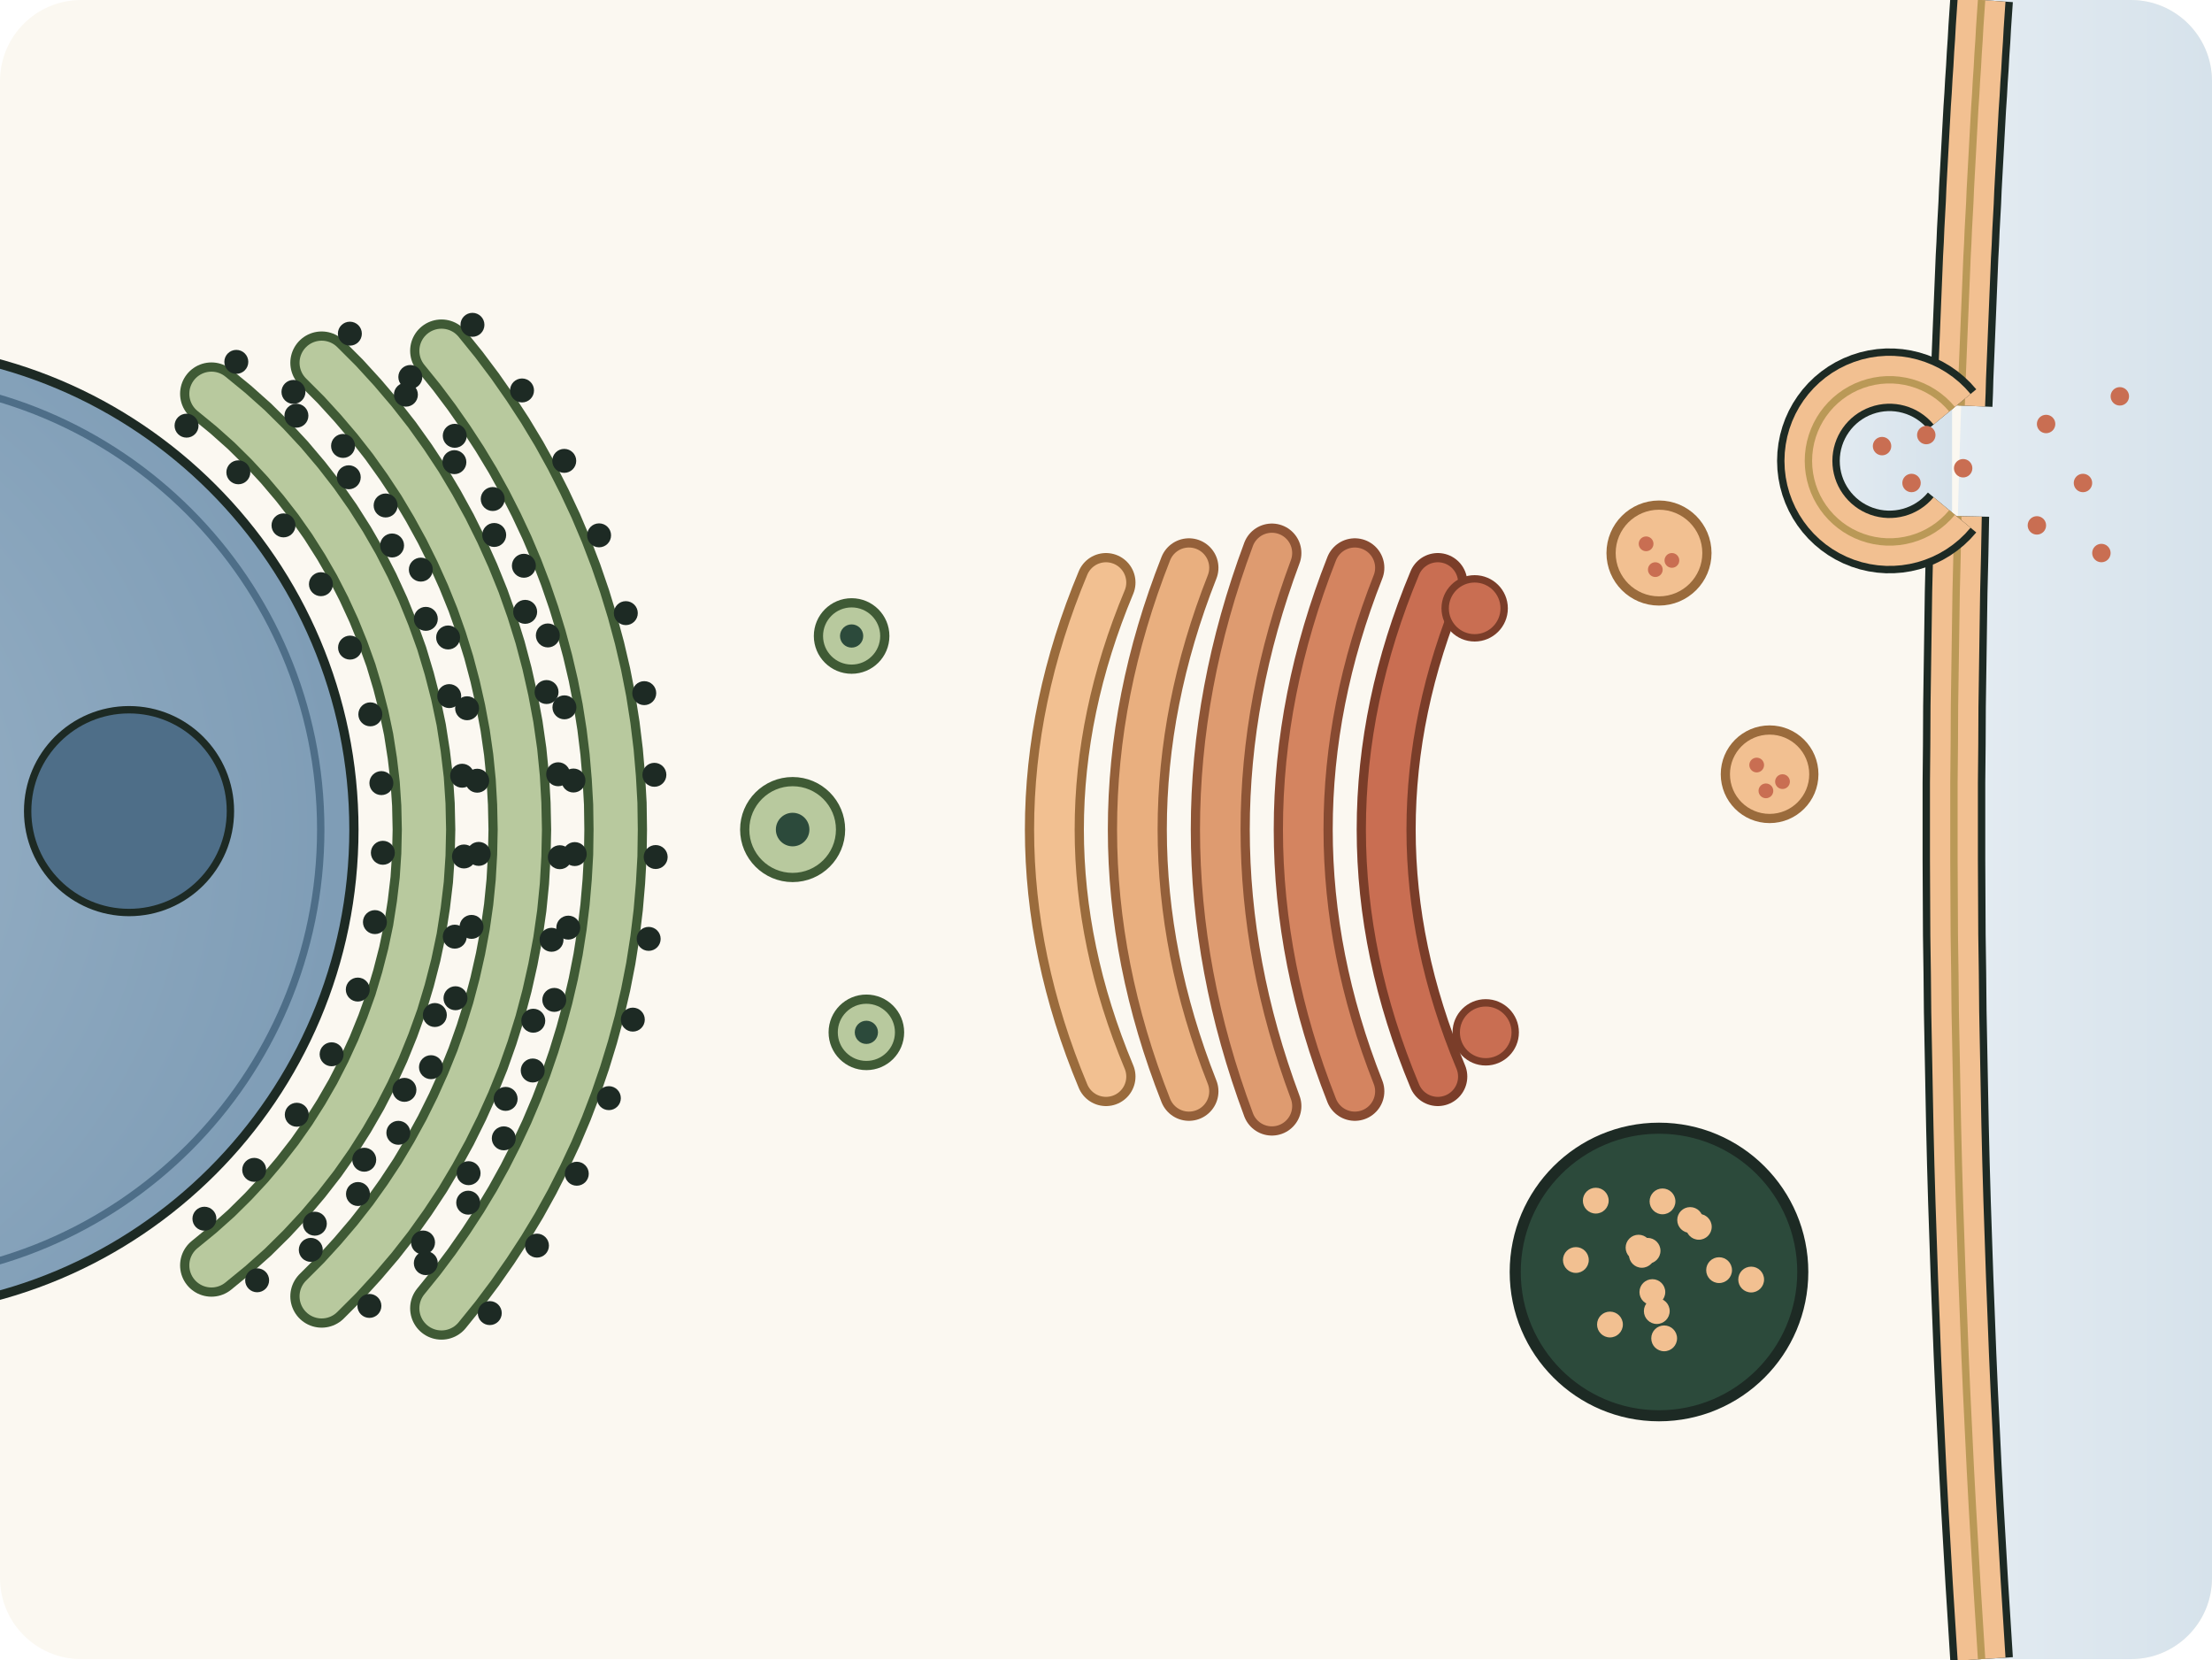
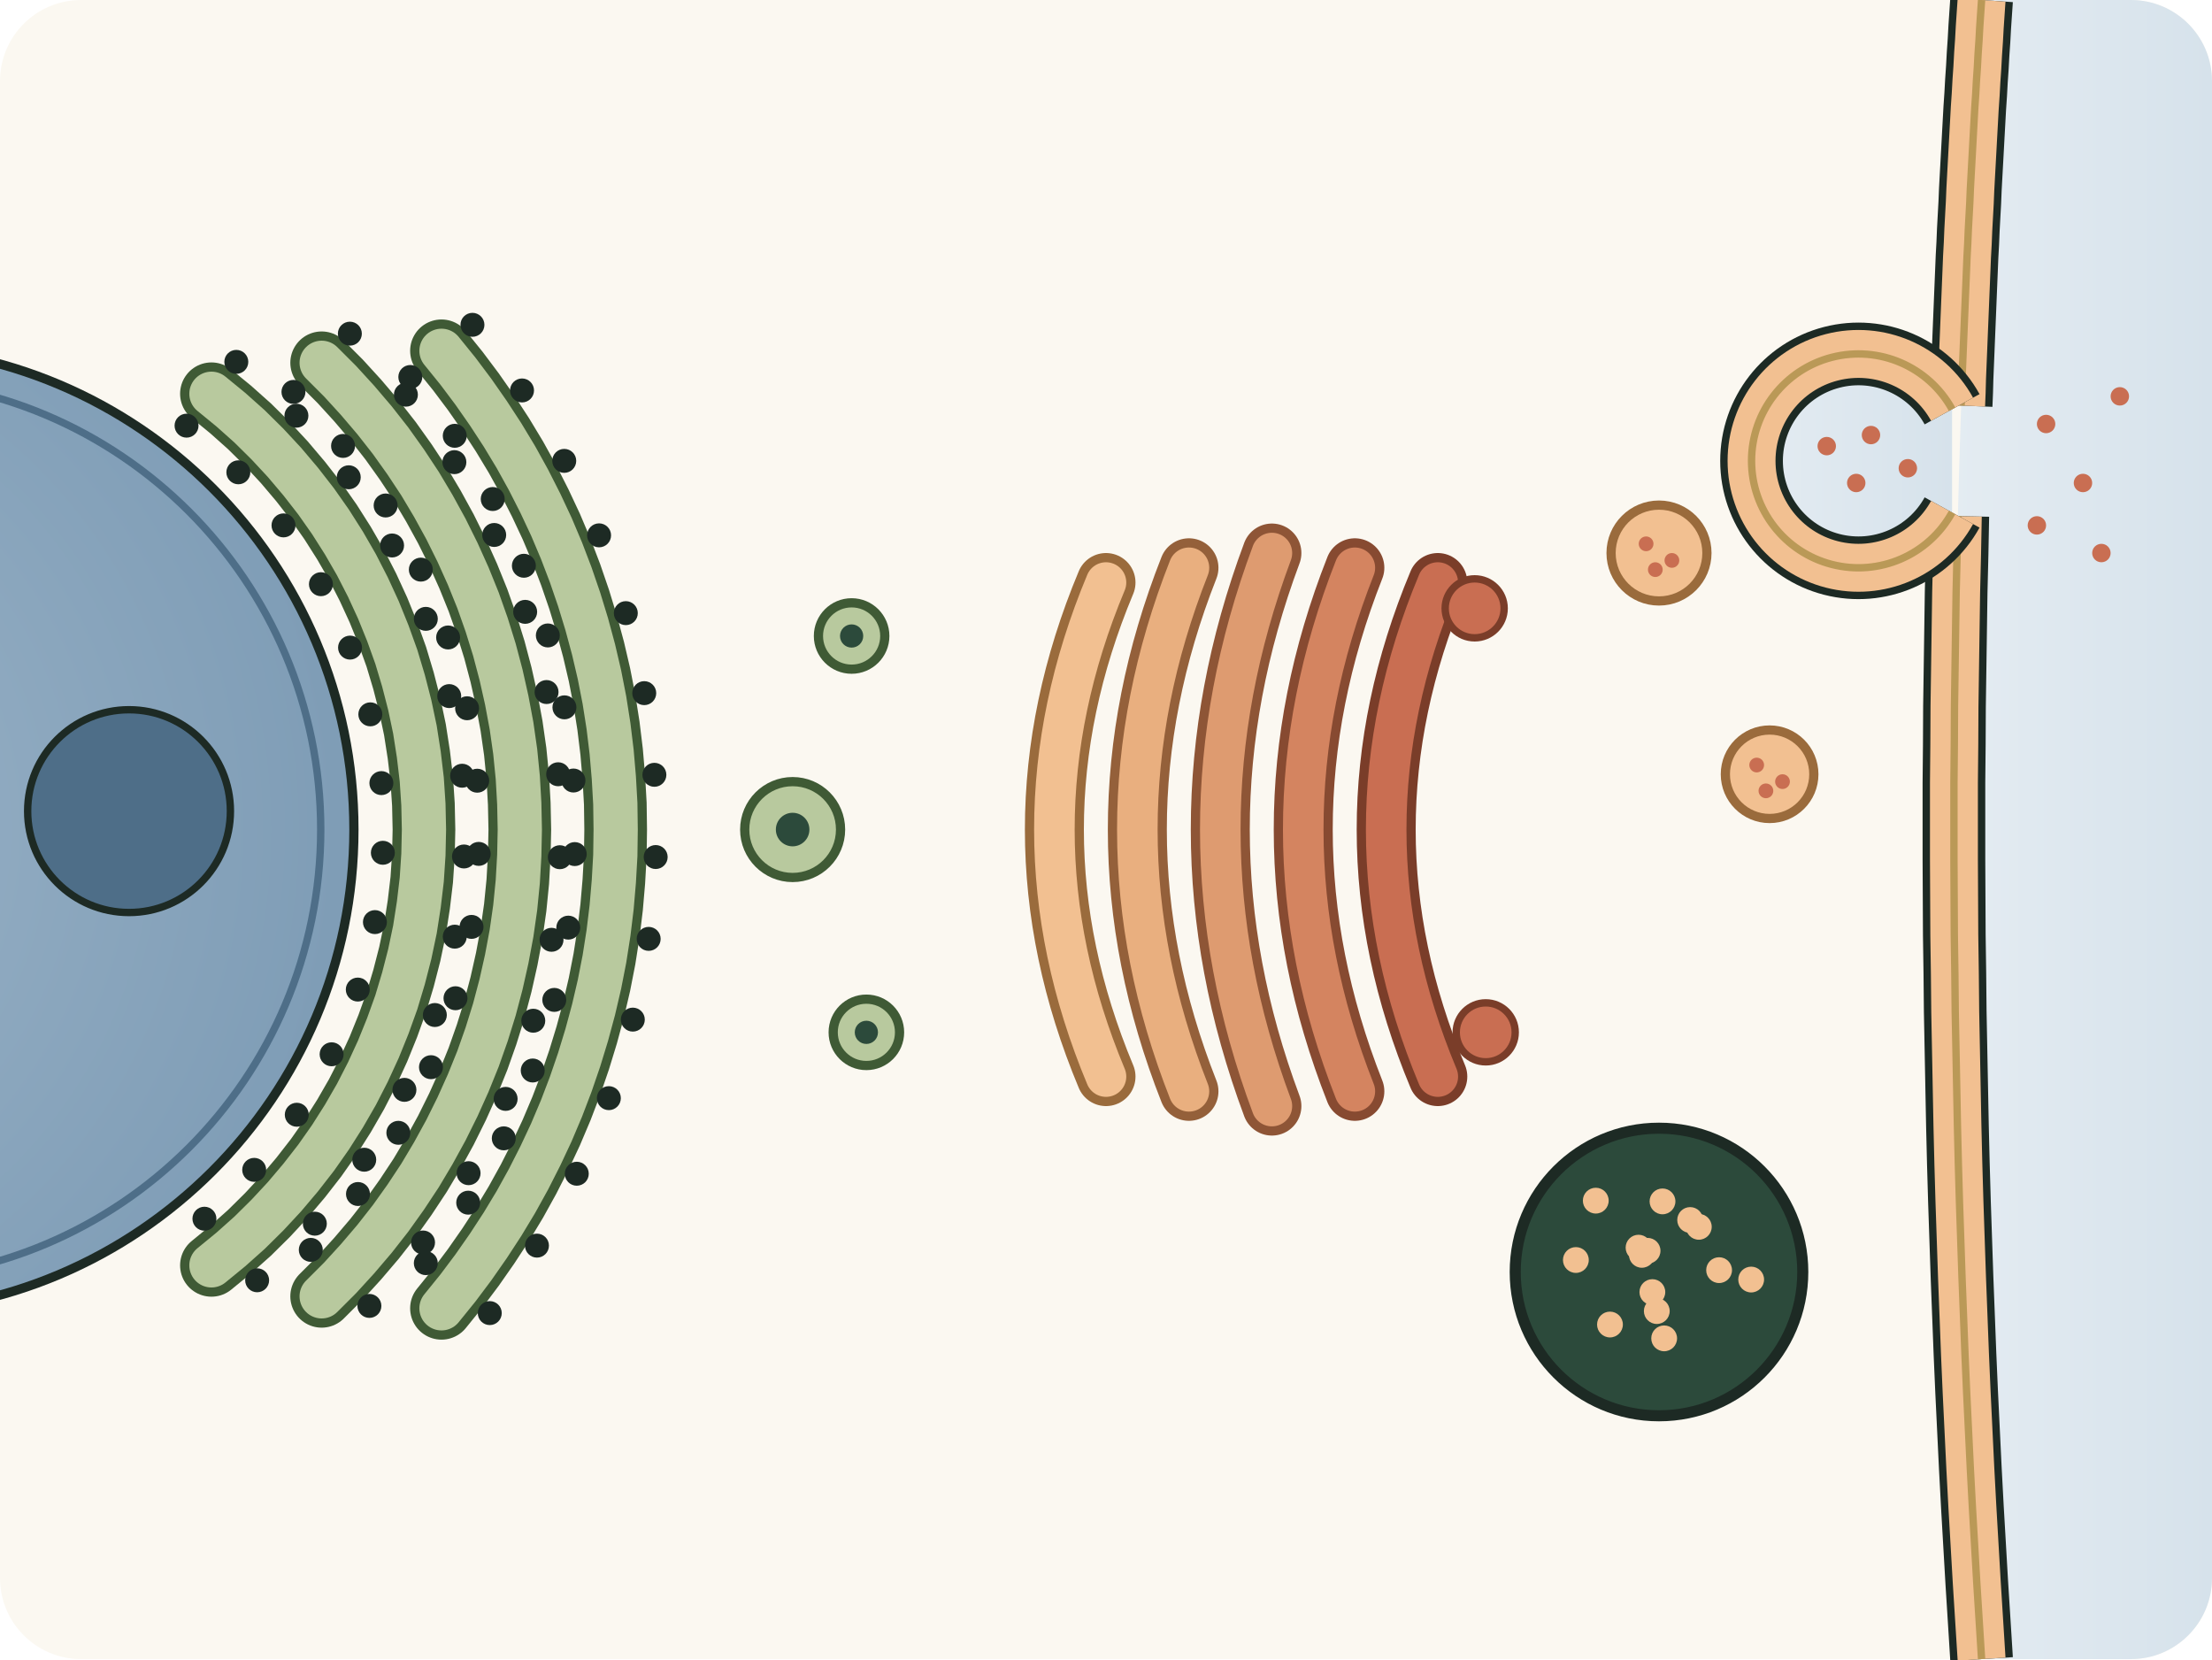
<svg xmlns="http://www.w3.org/2000/svg" viewBox="0 0 1200 900" width="1200" height="900">
  <defs>
    <radialGradient id="nuc" cx="0.3" cy="0.5" r="0.8">
      <stop offset="0" stop-color="#9DB5C9" />
      <stop offset="1" stop-color="#7A99B3" />
    </radialGradient>
    <linearGradient id="out" x1="0" x2="1">
      <stop offset="0" stop-color="#E4ECF2" />
      <stop offset="1" stop-color="#D6E2EB" />
    </linearGradient>
  </defs>
  <rect width="1200" height="900" rx="44" fill="#FBF8F1" />
  <path d="M1075 0 H1156 A44 44 0 0 1 1200 44 V856 A44 44 0 0 1 1156 900 H1075 Q1045 450 1075 0 Z" fill="url(#out)" />
  <path d="M1075.0 0.0 L1074.5 7.3 L1074.0 14.7 L1073.6 22.0 L1073.1 29.3 L1072.7 36.7 L1072.2 44.0 L1071.8 51.3 L1071.3 58.7 L1070.9 66.0 L1070.5 73.3 L1070.1 80.7 L1069.7 88.0 L1069.3 95.3 L1068.9 102.7 L1068.6 110.0 L1068.2 117.3 L1067.8 124.7 L1067.5 132.0 L1067.1 139.3 L1066.8 146.7 L1066.5 154.0 L1066.2 161.3 L1065.9 168.7 L1065.6 176.0 L1065.3 183.3 L1065.0 190.7 L1064.7 198.0 L1064.4 205.3 L1064.2 212.7 L1063.9 220.0" fill="none" stroke="#1D2A24" stroke-width="34" stroke-linecap="butt" />
  <path d="M1075.0 0.0 L1074.5 7.3 L1074.0 14.7 L1073.6 22.0 L1073.1 29.3 L1072.7 36.7 L1072.2 44.0 L1071.8 51.3 L1071.3 58.7 L1070.9 66.0 L1070.5 73.3 L1070.1 80.7 L1069.7 88.0 L1069.3 95.3 L1068.9 102.7 L1068.6 110.0 L1068.2 117.3 L1067.8 124.7 L1067.5 132.0 L1067.1 139.3 L1066.8 146.7 L1066.5 154.0 L1066.2 161.3 L1065.9 168.7 L1065.6 176.0 L1065.3 183.3 L1065.0 190.7 L1064.7 198.0 L1064.4 205.3 L1064.2 212.7 L1063.9 220.0" fill="none" stroke="#F2C091" stroke-width="26" stroke-linecap="butt" />
  <path d="M1075.0 0.0 L1074.5 7.3 L1074.0 14.7 L1073.6 22.0 L1073.1 29.3 L1072.7 36.7 L1072.2 44.0 L1071.8 51.3 L1071.3 58.7 L1070.9 66.0 L1070.5 73.3 L1070.1 80.7 L1069.7 88.0 L1069.3 95.3 L1068.9 102.7 L1068.6 110.0 L1068.2 117.3 L1067.8 124.7 L1067.5 132.0 L1067.1 139.3 L1066.8 146.7 L1066.5 154.0 L1066.2 161.3 L1065.9 168.7 L1065.6 176.0 L1065.3 183.3 L1065.0 190.7 L1064.7 198.0 L1064.4 205.3 L1064.2 212.7 L1063.9 220.0" fill="none" stroke="#BA9957" stroke-width="4" />
  <path d="M1062.1 280.0 L1061.7 300.7 L1061.2 321.3 L1060.9 342.0 L1060.6 362.7 L1060.3 383.3 L1060.2 404.0 L1060.0 424.7 L1060.0 445.3 L1060.0 466.0 L1060.1 486.7 L1060.2 507.3 L1060.5 528.0 L1060.7 548.7 L1061.1 569.3 L1061.5 590.0 L1061.9 610.7 L1062.4 631.3 L1063.0 652.0 L1063.7 672.7 L1064.4 693.3 L1065.2 714.0 L1066.0 734.7 L1066.9 755.3 L1067.9 776.0 L1068.9 796.7 L1070.0 817.3 L1071.2 838.0 L1072.4 858.7 L1073.7 879.3 L1075.0 900.0" fill="none" stroke="#1D2A24" stroke-width="34" stroke-linecap="butt" />
  <path d="M1062.1 280.0 L1061.7 300.7 L1061.2 321.3 L1060.9 342.0 L1060.6 362.7 L1060.3 383.3 L1060.2 404.0 L1060.0 424.7 L1060.0 445.3 L1060.0 466.0 L1060.1 486.7 L1060.2 507.3 L1060.5 528.0 L1060.7 548.7 L1061.1 569.3 L1061.5 590.0 L1061.9 610.7 L1062.4 631.3 L1063.0 652.0 L1063.7 672.7 L1064.4 693.3 L1065.2 714.0 L1066.0 734.7 L1066.9 755.3 L1067.9 776.0 L1068.9 796.7 L1070.0 817.3 L1071.2 838.0 L1072.4 858.7 L1073.7 879.3 L1075.0 900.0" fill="none" stroke="#F2C091" stroke-width="26" stroke-linecap="butt" />
  <path d="M1062.1 280.0 L1061.7 300.7 L1061.2 321.3 L1060.9 342.0 L1060.6 362.7 L1060.3 383.3 L1060.2 404.0 L1060.0 424.7 L1060.0 445.3 L1060.0 466.0 L1060.1 486.7 L1060.2 507.3 L1060.5 528.0 L1060.7 548.7 L1061.1 569.3 L1061.5 590.0 L1061.9 610.7 L1062.4 631.3 L1063.0 652.0 L1063.7 672.7 L1064.4 693.3 L1065.2 714.0 L1066.0 734.7 L1066.9 755.3 L1067.9 776.0 L1068.9 796.7 L1070.0 817.3 L1071.2 838.0 L1072.4 858.7 L1073.7 879.3 L1075.0 900.0" fill="none" stroke="#BA9957" stroke-width="4" />
-   <path d="M1059.0 222 A44 44 0 1 0 1059.0 278" fill="url(#out)" stroke="#1D2A24" stroke-width="34" />
-   <path d="M1059.0 222 A44 44 0 1 0 1059.0 278" fill="none" stroke="#F2C091" stroke-width="26" />
-   <path d="M1059.0 222 A44 44 0 1 0 1059.0 278" fill="none" stroke="#BA9957" stroke-width="4" />
-   <circle cx="1021.0" cy="242" r="5" fill="#C96E52" />
-   <circle cx="1037.0" cy="262" r="5" fill="#C96E52" />
-   <circle cx="1045.0" cy="236" r="5" fill="#C96E52" />
-   <circle cx="1065.0" cy="254" r="5" fill="#C96E52" />
+   <path d="M1059.0 222 A58 58 0 1 0 1059.0 278" fill="url(#out)" stroke="#1D2A24" stroke-width="34" />
+   <path d="M1059.0 222 A58 58 0 1 0 1059.0 278" fill="none" stroke="#F2C091" stroke-width="26" />
+   <path d="M1059.0 222 A58 58 0 1 0 1059.0 278" fill="none" stroke="#BA9957" stroke-width="4" />
+   <circle cx="991.0" cy="242" r="5" fill="#C96E52" />
+   <circle cx="1007.0" cy="262" r="5" fill="#C96E52" />
+   <circle cx="1015.0" cy="236" r="5" fill="#C96E52" />
+   <circle cx="1035.0" cy="254" r="5" fill="#C96E52" />
  <circle cx="-70" cy="450" r="262" fill="url(#nuc)" stroke="#1D2A24" stroke-width="5" />
  <circle cx="-70" cy="450" r="244" fill="none" stroke="#4E6E88" stroke-width="4" />
  <circle cx="70" cy="440" r="55" fill="#4E6E88" stroke="#1D2A24" stroke-width="4" />
  <path d="M114.7 213.6 L125.2 222.2 L135.4 231.3 L145.1 240.9 L154.3 250.8 L163.1 261.2 L171.5 272.0 L179.3 283.1 L186.6 294.6 L193.4 306.4 L199.6 318.5 L205.3 330.9 L210.4 343.5 L215.0 356.3 L218.9 369.3 L222.3 382.5 L225.1 395.8 L227.2 409.3 L228.8 422.8 L229.7 436.4 L230.0 450.0 L229.7 463.6 L228.8 477.2 L227.2 490.7 L225.1 504.2 L222.3 517.5 L218.9 530.7 L215.0 543.7 L210.4 556.5 L205.3 569.1 L199.6 581.5 L193.4 593.6 L186.6 605.4 L179.3 616.9 L171.5 628.0 L163.1 638.8 L154.3 649.2 L145.1 659.1 L135.4 668.7 L125.2 677.8 L114.7 686.4" fill="none" stroke="#3F5A35" stroke-width="34" stroke-linecap="round" />
  <path d="M114.7 213.6 L125.2 222.2 L135.4 231.3 L145.1 240.9 L154.3 250.8 L163.1 261.2 L171.5 272.0 L179.3 283.1 L186.6 294.6 L193.4 306.4 L199.6 318.5 L205.3 330.9 L210.4 343.5 L215.0 356.3 L218.9 369.3 L222.3 382.5 L225.1 395.8 L227.2 409.3 L228.8 422.8 L229.7 436.4 L230.0 450.0 L229.7 463.6 L228.8 477.2 L227.2 490.7 L225.1 504.2 L222.3 517.5 L218.9 530.7 L215.0 543.7 L210.4 556.5 L205.3 569.1 L199.6 581.5 L193.4 593.6 L186.6 605.4 L179.3 616.9 L171.5 628.0 L163.1 638.8 L154.3 649.2 L145.1 659.1 L135.4 668.7 L125.2 677.8 L114.7 686.4" fill="none" stroke="#B8C99E" stroke-width="24" stroke-linecap="round" />
  <circle cx="101.2" cy="230.9" r="6.5" fill="#1D2A24" />
  <circle cx="128.2" cy="196.3" r="6.5" fill="#1D2A24" />
  <circle cx="129.3" cy="256.2" r="6.5" fill="#1D2A24" />
  <circle cx="160.8" cy="225.5" r="6.5" fill="#1D2A24" />
  <circle cx="153.8" cy="285.0" r="6.5" fill="#1D2A24" />
  <circle cx="189.2" cy="258.9" r="6.5" fill="#1D2A24" />
  <circle cx="174.1" cy="316.9" r="6.5" fill="#1D2A24" />
  <circle cx="212.7" cy="295.9" r="6.5" fill="#1D2A24" />
  <circle cx="189.9" cy="351.3" r="6.5" fill="#1D2A24" />
  <circle cx="231.0" cy="335.7" r="6.5" fill="#1D2A24" />
  <circle cx="200.9" cy="387.5" r="6.5" fill="#1D2A24" />
  <circle cx="243.7" cy="377.6" r="6.5" fill="#1D2A24" />
  <circle cx="206.9" cy="424.8" r="6.5" fill="#1D2A24" />
  <circle cx="250.7" cy="420.8" r="6.5" fill="#1D2A24" />
  <circle cx="207.7" cy="462.6" r="6.5" fill="#1D2A24" />
  <circle cx="251.7" cy="464.6" r="6.5" fill="#1D2A24" />
  <circle cx="203.4" cy="500.2" r="6.5" fill="#1D2A24" />
  <circle cx="246.7" cy="508.1" r="6.5" fill="#1D2A24" />
  <circle cx="194.1" cy="536.8" r="6.5" fill="#1D2A24" />
  <circle cx="235.9" cy="550.6" r="6.5" fill="#1D2A24" />
  <circle cx="179.9" cy="571.9" r="6.5" fill="#1D2A24" />
  <circle cx="219.4" cy="591.2" r="6.5" fill="#1D2A24" />
  <circle cx="161.0" cy="604.7" r="6.5" fill="#1D2A24" />
  <circle cx="197.6" cy="629.1" r="6.5" fill="#1D2A24" />
  <circle cx="137.9" cy="634.6" r="6.5" fill="#1D2A24" />
  <circle cx="170.8" cy="663.8" r="6.5" fill="#1D2A24" />
  <circle cx="110.9" cy="661.1" r="6.5" fill="#1D2A24" />
  <circle cx="139.5" cy="694.5" r="6.5" fill="#1D2A24" />
  <path d="M174.5 196.8 L184.5 206.8 L194.0 217.2 L203.2 228.0 L211.9 239.1 L220.1 250.6 L227.9 262.4 L235.1 274.5 L241.9 286.9 L248.2 299.6 L254.0 312.5 L259.3 325.6 L264.0 338.9 L268.2 352.4 L271.8 366.0 L274.9 379.8 L277.5 393.7 L279.5 407.7 L280.9 421.8 L281.7 435.9 L282.0 450.0 L281.7 464.1 L280.9 478.2 L279.5 492.3 L277.5 506.3 L274.9 520.2 L271.8 534.0 L268.2 547.6 L264.0 561.1 L259.3 574.4 L254.0 587.5 L248.2 600.4 L241.9 613.1 L235.1 625.5 L227.9 637.6 L220.1 649.4 L211.9 660.9 L203.2 672.0 L194.0 682.8 L184.5 693.2 L174.5 703.2" fill="none" stroke="#3F5A35" stroke-width="34" stroke-linecap="round" />
  <path d="M174.5 196.8 L184.5 206.8 L194.0 217.2 L203.2 228.0 L211.9 239.1 L220.1 250.6 L227.9 262.4 L235.1 274.5 L241.9 286.9 L248.2 299.6 L254.0 312.5 L259.3 325.6 L264.0 338.9 L268.2 352.4 L271.8 366.0 L274.9 379.8 L277.5 393.7 L279.5 407.7 L280.9 421.8 L281.7 435.9 L282.0 450.0 L281.7 464.1 L280.9 478.2 L279.5 492.3 L277.5 506.3 L274.9 520.2 L271.8 534.0 L268.2 547.6 L264.0 561.1 L259.3 574.4 L254.0 587.5 L248.2 600.4 L241.9 613.1 L235.1 625.5 L227.9 637.6 L220.1 649.4 L211.9 660.9 L203.2 672.0 L194.0 682.8 L184.5 693.2 L174.5 703.2" fill="none" stroke="#B8C99E" stroke-width="24" stroke-linecap="round" />
  <circle cx="159.2" cy="212.6" r="6.5" fill="#1D2A24" />
  <circle cx="189.8" cy="181.0" r="6.5" fill="#1D2A24" />
  <circle cx="186.1" cy="241.9" r="6.5" fill="#1D2A24" />
  <circle cx="220.2" cy="214.1" r="6.5" fill="#1D2A24" />
  <circle cx="209.2" cy="274.2" r="6.5" fill="#1D2A24" />
  <circle cx="246.5" cy="250.7" r="6.5" fill="#1D2A24" />
  <circle cx="228.3" cy="309.0" r="6.5" fill="#1D2A24" />
  <circle cx="268.1" cy="290.2" r="6.5" fill="#1D2A24" />
  <circle cx="243.1" cy="345.8" r="6.5" fill="#1D2A24" />
  <circle cx="284.9" cy="331.9" r="6.5" fill="#1D2A24" />
  <circle cx="253.4" cy="384.2" r="6.5" fill="#1D2A24" />
  <circle cx="296.5" cy="375.4" r="6.5" fill="#1D2A24" />
  <circle cx="258.9" cy="423.5" r="6.5" fill="#1D2A24" />
  <circle cx="302.8" cy="420.0" r="6.5" fill="#1D2A24" />
  <circle cx="259.7" cy="463.2" r="6.5" fill="#1D2A24" />
  <circle cx="303.7" cy="465.0" r="6.5" fill="#1D2A24" />
  <circle cx="255.8" cy="502.8" r="6.5" fill="#1D2A24" />
  <circle cx="299.2" cy="509.8" r="6.5" fill="#1D2A24" />
  <circle cx="247.1" cy="541.5" r="6.5" fill="#1D2A24" />
  <circle cx="289.3" cy="553.7" r="6.5" fill="#1D2A24" />
  <circle cx="233.8" cy="578.9" r="6.5" fill="#1D2A24" />
  <circle cx="274.3" cy="596.1" r="6.5" fill="#1D2A24" />
  <circle cx="216.1" cy="614.5" r="6.5" fill="#1D2A24" />
  <circle cx="254.2" cy="636.4" r="6.5" fill="#1D2A24" />
  <circle cx="194.2" cy="647.7" r="6.5" fill="#1D2A24" />
  <circle cx="229.5" cy="674.0" r="6.5" fill="#1D2A24" />
  <circle cx="168.6" cy="678.0" r="6.5" fill="#1D2A24" />
  <circle cx="200.4" cy="708.4" r="6.5" fill="#1D2A24" />
  <path d="M239.5 190.3 L248.4 201.3 L256.8 212.5 L264.9 224.1 L272.6 235.9 L279.9 248.0 L286.7 260.3 L293.1 272.9 L299.1 285.7 L304.6 298.7 L309.6 311.8 L314.2 325.2 L318.3 338.6 L322.0 352.3 L325.2 366.0 L327.9 379.8 L330.1 393.8 L331.8 407.8 L333.0 421.8 L333.8 435.9 L334.0 450.0 L333.8 464.1 L333.0 478.2 L331.8 492.2 L330.1 506.2 L327.9 520.2 L325.2 534.0 L322.0 547.7 L318.3 561.4 L314.2 574.8 L309.6 588.2 L304.6 601.3 L299.1 614.3 L293.1 627.1 L286.7 639.7 L279.9 652.0 L272.6 664.1 L264.9 675.9 L256.8 687.5 L248.4 698.7 L239.5 709.7" fill="none" stroke="#3F5A35" stroke-width="34" stroke-linecap="round" />
  <path d="M239.5 190.3 L248.4 201.3 L256.8 212.5 L264.9 224.1 L272.6 235.9 L279.9 248.0 L286.7 260.3 L293.1 272.9 L299.1 285.7 L304.6 298.7 L309.6 311.8 L314.2 325.2 L318.3 338.6 L322.0 352.3 L325.2 366.0 L327.9 379.8 L330.1 393.8 L331.8 407.8 L333.0 421.8 L333.8 435.9 L334.0 450.0 L333.8 464.1 L333.0 478.2 L331.8 492.2 L330.1 506.2 L327.9 520.2 L325.2 534.0 L322.0 547.7 L318.3 561.4 L314.2 574.8 L309.6 588.2 L304.6 601.3 L299.1 614.3 L293.1 627.1 L286.7 639.7 L279.9 652.0 L272.6 664.1 L264.9 675.9 L256.8 687.5 L248.4 698.7 L239.5 709.7" fill="none" stroke="#B8C99E" stroke-width="24" stroke-linecap="round" />
  <circle cx="222.6" cy="204.5" r="6.5" fill="#1D2A24" />
  <circle cx="256.3" cy="176.2" r="6.5" fill="#1D2A24" />
  <circle cx="246.7" cy="236.4" r="6.5" fill="#1D2A24" />
  <circle cx="283.2" cy="211.8" r="6.5" fill="#1D2A24" />
  <circle cx="267.3" cy="270.7" r="6.5" fill="#1D2A24" />
  <circle cx="306.1" cy="250.0" r="6.5" fill="#1D2A24" />
  <circle cx="284.2" cy="306.9" r="6.5" fill="#1D2A24" />
  <circle cx="325.0" cy="290.4" r="6.5" fill="#1D2A24" />
  <circle cx="297.2" cy="344.7" r="6.5" fill="#1D2A24" />
  <circle cx="339.5" cy="332.6" r="6.5" fill="#1D2A24" />
  <circle cx="306.2" cy="383.7" r="6.5" fill="#1D2A24" />
  <circle cx="349.5" cy="376.0" r="6.5" fill="#1D2A24" />
  <circle cx="311.1" cy="423.4" r="6.5" fill="#1D2A24" />
  <circle cx="355.0" cy="420.3" r="6.5" fill="#1D2A24" />
  <circle cx="311.8" cy="463.3" r="6.5" fill="#1D2A24" />
  <circle cx="355.7" cy="464.9" r="6.5" fill="#1D2A24" />
  <circle cx="308.3" cy="503.2" r="6.5" fill="#1D2A24" />
  <circle cx="351.9" cy="509.3" r="6.5" fill="#1D2A24" />
  <circle cx="300.7" cy="542.4" r="6.5" fill="#1D2A24" />
  <circle cx="343.3" cy="553.1" r="6.5" fill="#1D2A24" />
  <circle cx="289.0" cy="580.7" r="6.5" fill="#1D2A24" />
  <circle cx="330.3" cy="595.7" r="6.5" fill="#1D2A24" />
  <circle cx="273.3" cy="617.5" r="6.5" fill="#1D2A24" />
  <circle cx="312.9" cy="636.7" r="6.5" fill="#1D2A24" />
  <circle cx="254.0" cy="652.4" r="6.5" fill="#1D2A24" />
  <circle cx="291.3" cy="675.7" r="6.5" fill="#1D2A24" />
  <circle cx="231.0" cy="685.2" r="6.5" fill="#1D2A24" />
  <circle cx="265.7" cy="712.3" r="6.5" fill="#1D2A24" />
  <circle cx="430" cy="450" r="26" fill="#B8C99E" stroke="#3F5A35" stroke-width="5" />
  <circle cx="430" cy="450" r="9.1" fill="#2C4A3B" />
  <circle cx="462" cy="345" r="18" fill="#B8C99E" stroke="#3F5A35" stroke-width="5" />
  <circle cx="462" cy="345" r="6.3" fill="#2C4A3B" />
  <circle cx="470" cy="560" r="18" fill="#B8C99E" stroke="#3F5A35" stroke-width="5" />
  <circle cx="470" cy="560" r="6.3" fill="#2C4A3B" />
  <path d="M600 316 Q544 450 600 584" fill="none" stroke="#9A6B3C" stroke-width="32" stroke-linecap="round" />
  <path d="M600 316 Q544 450 600 584" fill="none" stroke="#F2C091" stroke-width="22" stroke-linecap="round" />
  <path d="M645 308 Q589 450 645 592" fill="none" stroke="#94603A" stroke-width="32" stroke-linecap="round" />
  <path d="M645 308 Q589 450 645 592" fill="none" stroke="#E9AF7F" stroke-width="22" stroke-linecap="round" />
  <path d="M690 300 Q634 450 690 600" fill="none" stroke="#8E5536" stroke-width="32" stroke-linecap="round" />
  <path d="M690 300 Q634 450 690 600" fill="none" stroke="#DE9B70" stroke-width="22" stroke-linecap="round" />
  <path d="M735 308 Q679 450 735 592" fill="none" stroke="#874A31" stroke-width="32" stroke-linecap="round" />
  <path d="M735 308 Q679 450 735 592" fill="none" stroke="#D48460" stroke-width="22" stroke-linecap="round" />
  <path d="M780 316 Q724 450 780 584" fill="none" stroke="#7A3D29" stroke-width="32" stroke-linecap="round" />
  <path d="M780 316 Q724 450 780 584" fill="none" stroke="#C96E52" stroke-width="22" stroke-linecap="round" />
  <circle cx="800" cy="330" r="16" fill="#C96E52" stroke="#7A3D29" stroke-width="4" />
  <circle cx="806" cy="560" r="16" fill="#C96E52" stroke="#7A3D29" stroke-width="4" />
  <circle cx="900" cy="300" r="26" fill="#F2C091" stroke="#9A6B3C" stroke-width="5" />
  <circle cx="893" cy="295" r="4" fill="#C96E52" />
  <circle cx="907" cy="304" r="4" fill="#C96E52" />
  <circle cx="898" cy="309" r="4" fill="#C96E52" />
  <circle cx="960" cy="420" r="24" fill="#F2C091" stroke="#9A6B3C" stroke-width="5" />
  <circle cx="953" cy="415" r="4" fill="#C96E52" />
  <circle cx="967" cy="424" r="4" fill="#C96E52" />
  <circle cx="958" cy="429" r="4" fill="#C96E52" />
  <circle cx="1110" cy="230" r="5" fill="#C96E52" />
  <circle cx="1130" cy="262" r="5" fill="#C96E52" />
  <circle cx="1105" cy="285" r="5" fill="#C96E52" />
  <circle cx="1150" cy="215" r="5" fill="#C96E52" />
  <circle cx="1140" cy="300" r="5" fill="#C96E52" />
  <circle cx="900" cy="690" r="78" fill="#2C4A3B" stroke="#1D2A24" stroke-width="6" />
  <circle cx="902.8" cy="726.0" r="7" fill="#F2C091" />
  <circle cx="873.4" cy="718.5" r="7" fill="#F2C091" />
  <circle cx="890.7" cy="680.7" r="7" fill="#F2C091" />
  <circle cx="950.0" cy="694.1" r="7" fill="#F2C091" />
  <circle cx="898.8" cy="711.2" r="7" fill="#F2C091" />
  <circle cx="932.6" cy="689.0" r="7" fill="#F2C091" />
  <circle cx="916.9" cy="661.8" r="7" fill="#F2C091" />
  <circle cx="888.9" cy="676.8" r="7" fill="#F2C091" />
  <circle cx="865.7" cy="651.3" r="7" fill="#F2C091" />
  <circle cx="854.9" cy="683.5" r="7" fill="#F2C091" />
  <circle cx="893.8" cy="678.5" r="7" fill="#F2C091" />
  <circle cx="901.9" cy="651.7" r="7" fill="#F2C091" />
  <circle cx="896.4" cy="700.9" r="7" fill="#F2C091" />
  <circle cx="921.6" cy="665.5" r="7" fill="#F2C091" />
</svg>
